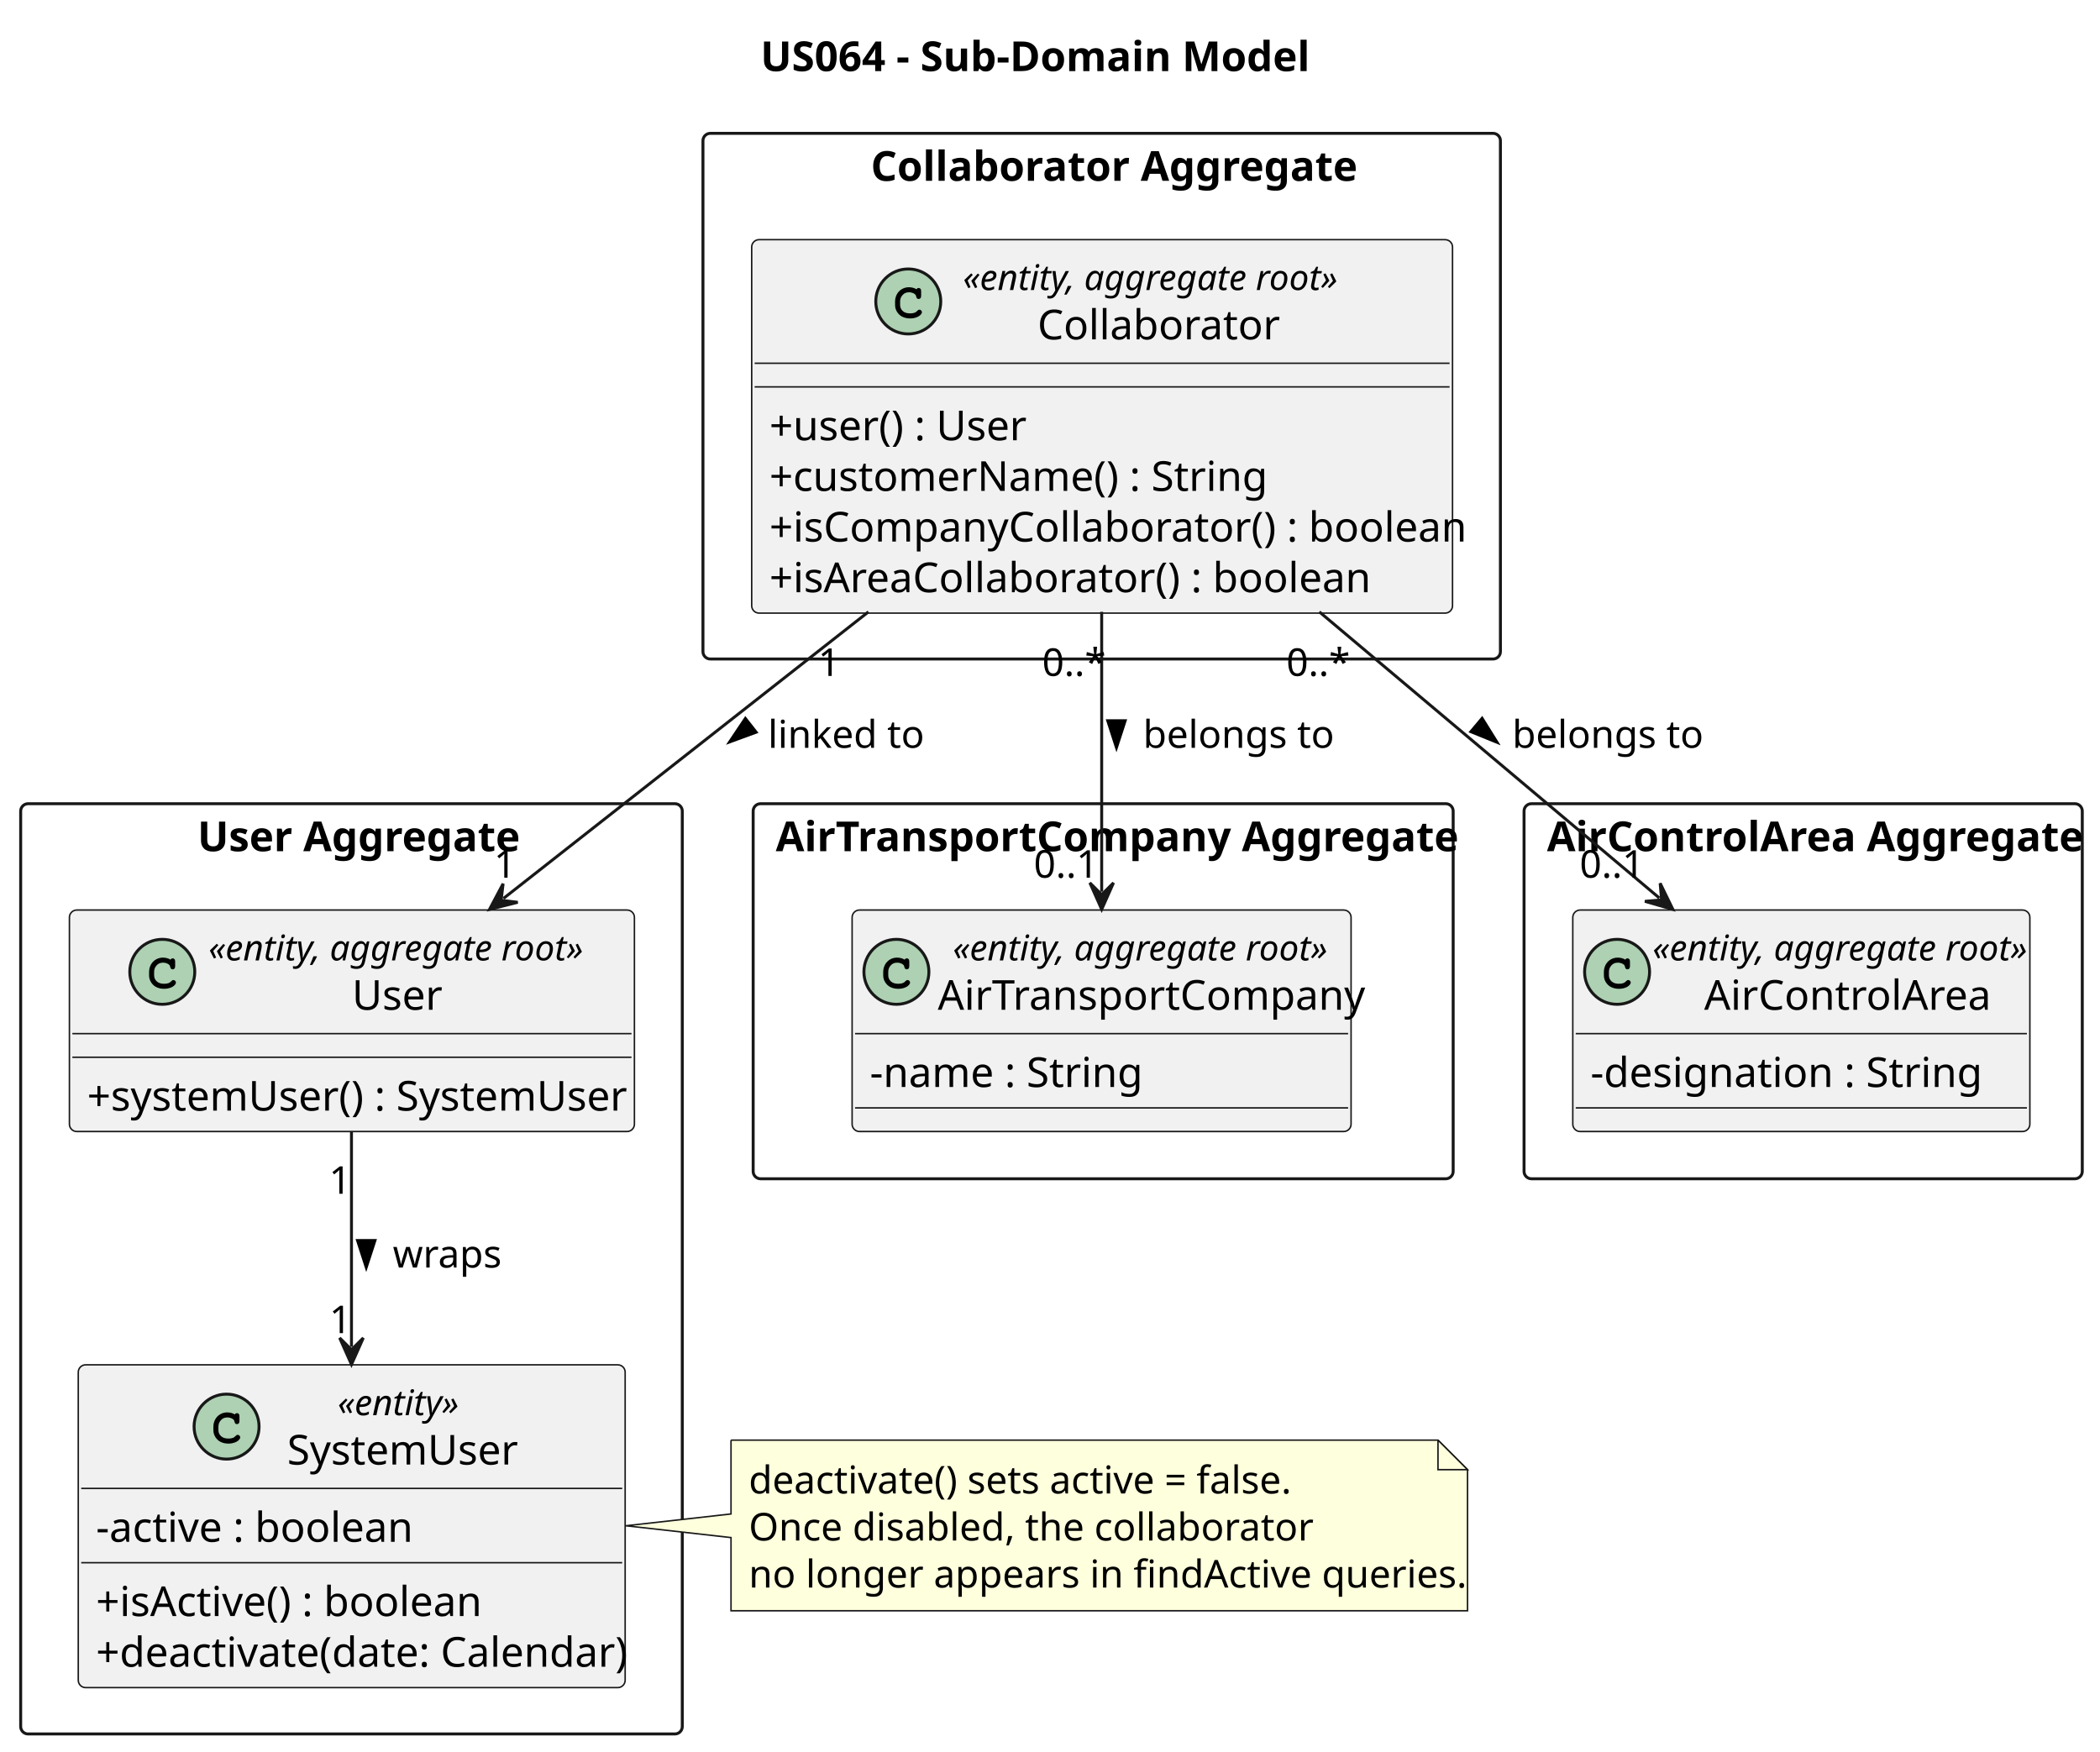
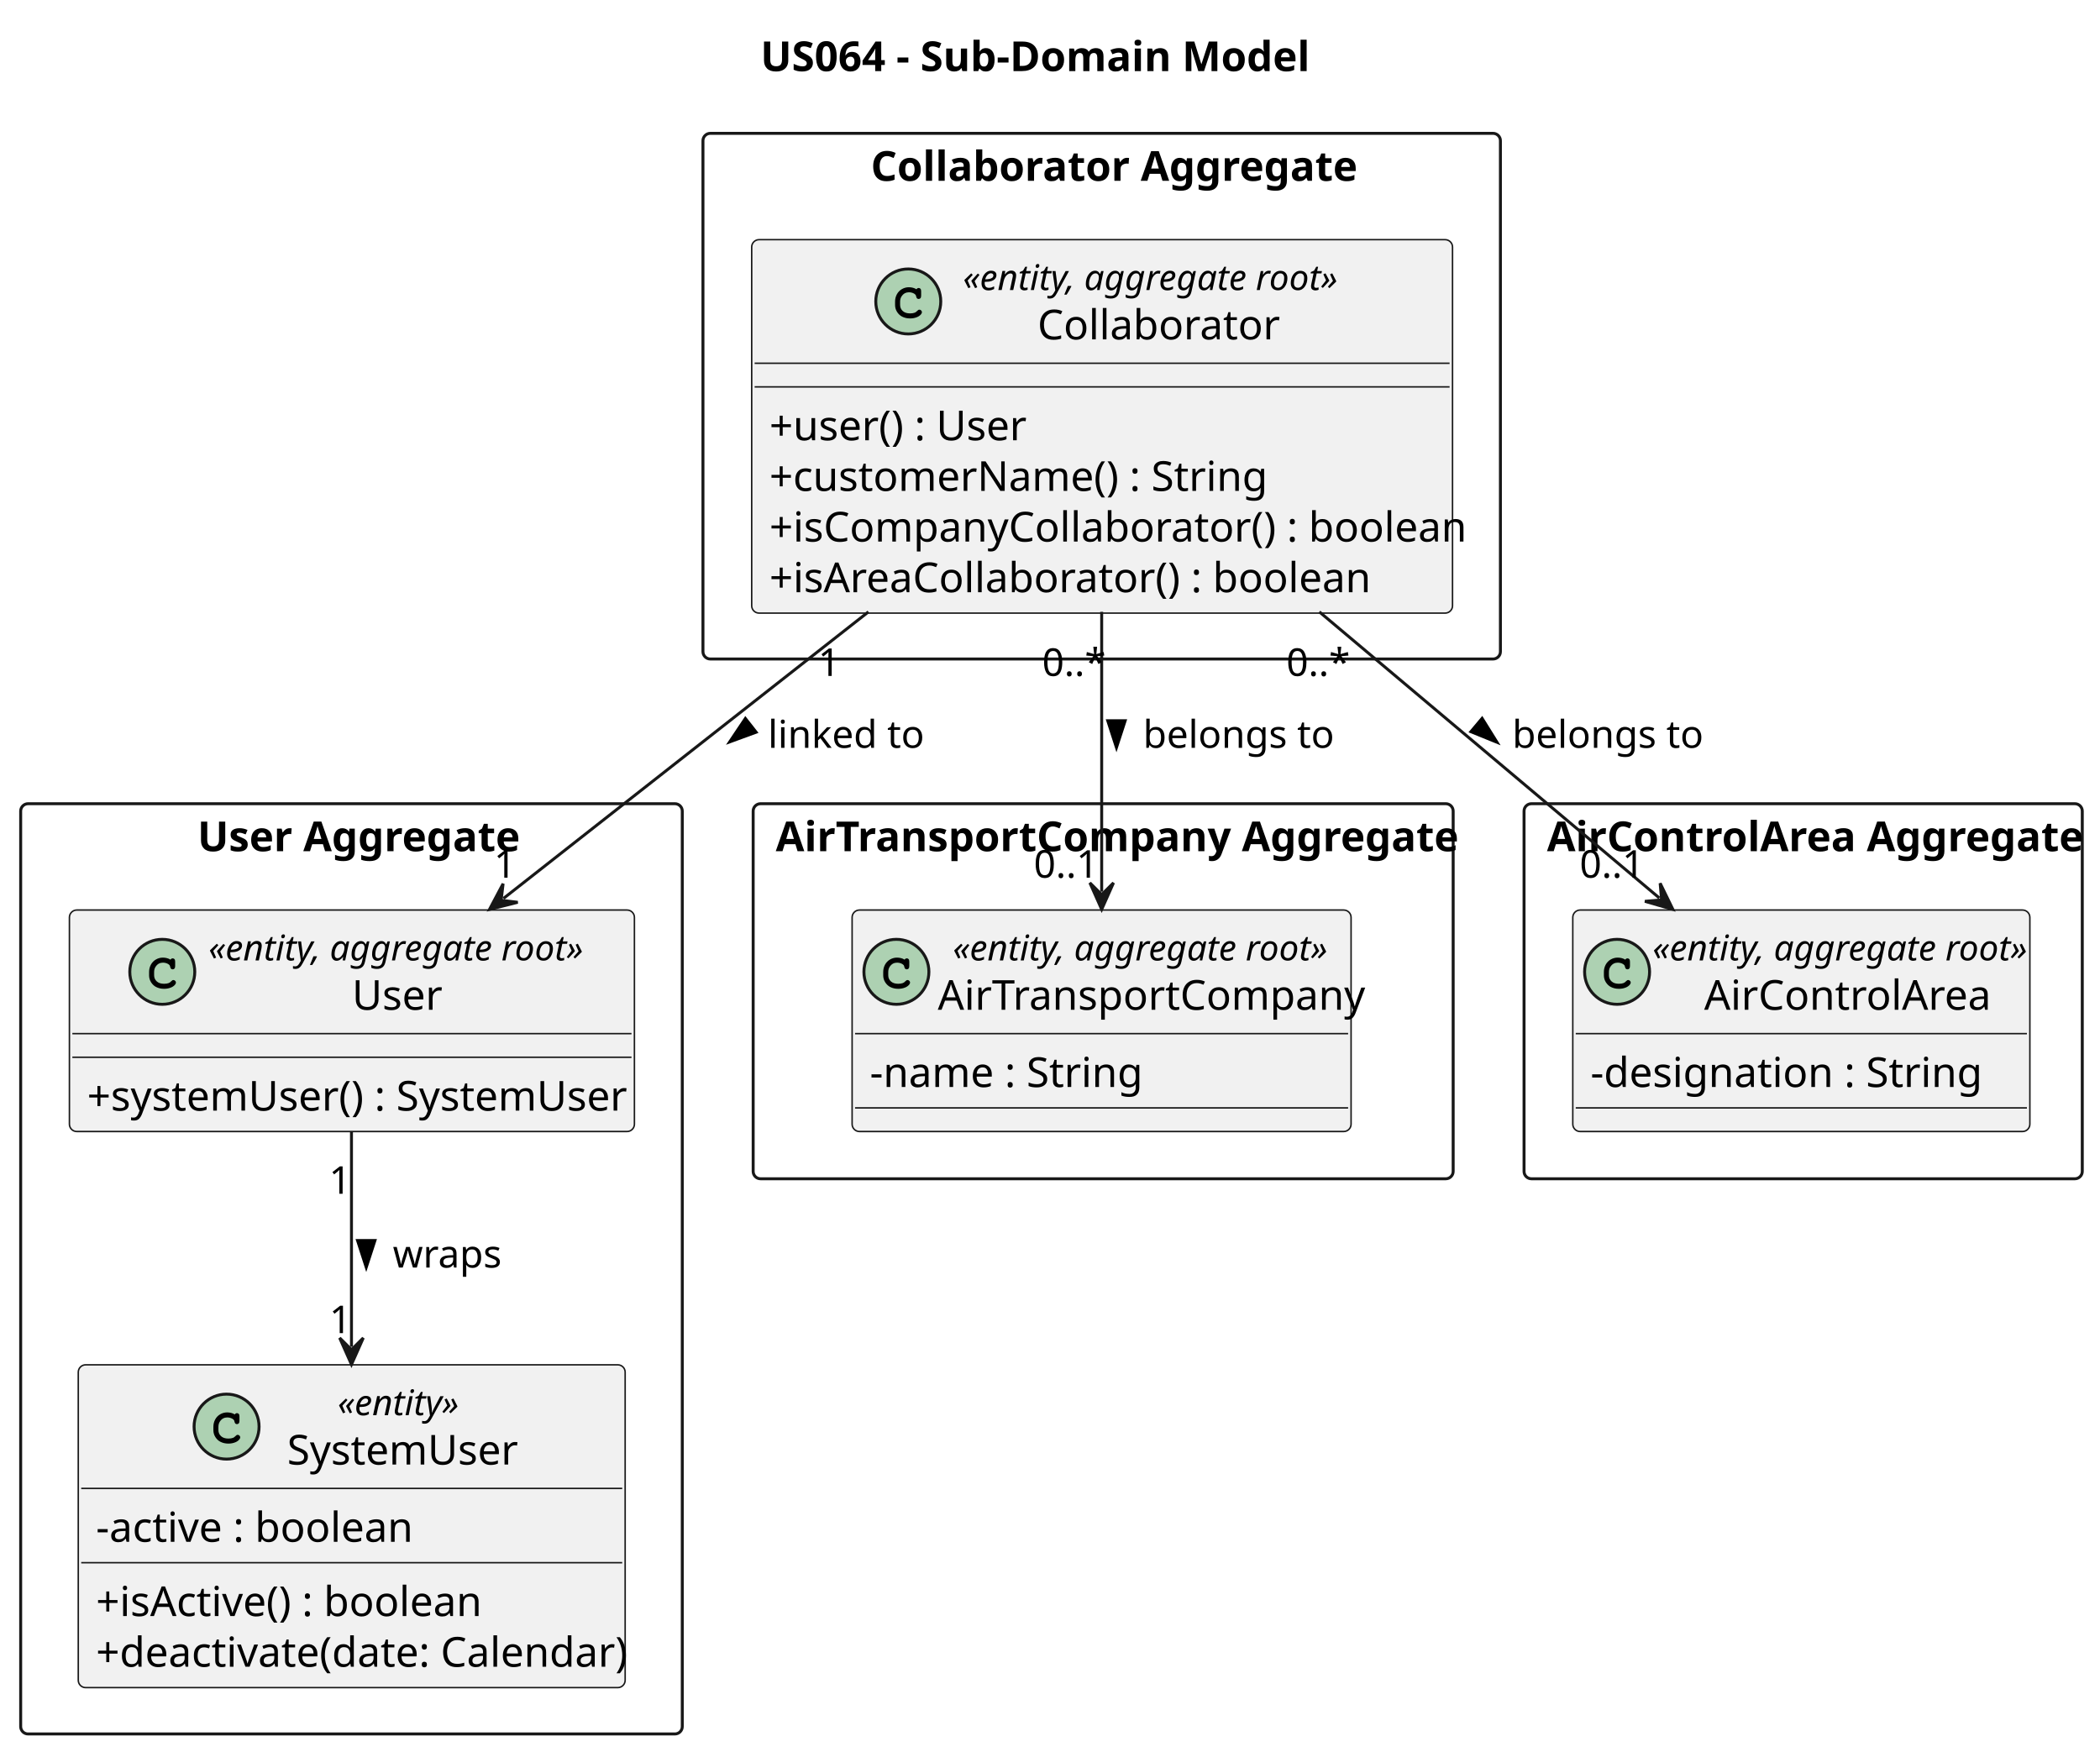
<svg xmlns="http://www.w3.org/2000/svg" contentStyleType="text/css" data-diagram-type="CLASS" height="593px" preserveAspectRatio="none" style="width:711px;height:593px;background:#FFFFFF;" version="1.1" viewBox="0 0 711 593" width="711px" zoomAndPan="magnify">
  <defs />
  <g>
    <g class="title" data-source-line="4">
      <text fill="#000000" font-family="sans-serif" font-size="14" font-weight="bold" lengthAdjust="spacing" textLength="182.02" x="257.49" y="24.075">US064 - Sub-Domain Model</text>
    </g>
    <g class="cluster" data-qualified-name="Collaborator Aggregate" data-source-line="6" id="ent0002">
      <rect fill="none" height="178" rx="2.5" ry="2.5" style="stroke:#181818;stroke-width:1;" width="270" x="238" y="45.151" />
      <text fill="#000000" font-family="sans-serif" font-size="14" font-weight="bold" lengthAdjust="spacing" textLength="156.352" x="294.824" y="61.227">Collaborator Aggregate</text>
    </g>
    <g class="cluster" data-qualified-name="User Aggregate" data-source-line="15" id="ent0004">
      <rect fill="none" height="315" rx="2.5" ry="2.5" style="stroke:#181818;stroke-width:1;" width="224" x="7" y="272.151" />
      <text fill="#000000" font-family="sans-serif" font-size="14" font-weight="bold" lengthAdjust="spacing" textLength="104.255" x="66.873" y="288.227">User Aggregate</text>
    </g>
    <g class="cluster" data-qualified-name="AirTransportCompany Aggregate" data-source-line="29" id="ent0008">
      <rect fill="none" height="127" rx="2.5" ry="2.5" style="stroke:#181818;stroke-width:1;" width="237" x="255" y="272.151" />
      <text fill="#000000" font-family="sans-serif" font-size="14" font-weight="bold" lengthAdjust="spacing" textLength="221.696" x="262.652" y="288.227">AirTransportCompany Aggregate</text>
    </g>
    <g class="cluster" data-qualified-name="AirControlArea Aggregate" data-source-line="35" id="ent0010">
      <rect fill="none" height="127" rx="2.5" ry="2.5" style="stroke:#181818;stroke-width:1;" width="189" x="516" y="272.151" />
      <text fill="#000000" font-family="sans-serif" font-size="14" font-weight="bold" lengthAdjust="spacing" textLength="173.469" x="523.766" y="288.227">AirControlArea Aggregate</text>
    </g>
    <g class="entity" data-qualified-name="Collaborator Aggregate.Collaborator" data-source-line="7" id="ent0003">
      <rect fill="#F1F1F1" height="126.458" rx="2.5" ry="2.5" style="stroke:#181818;stroke-width:0.5;" width="237.285" x="254.5" y="81.151" />
      <ellipse cx="307.515" cy="102.078" fill="#ADD1B2" rx="11" ry="11" style="stroke:#181818;stroke-width:1;" />
      <path d="M310.28,97.953 Q310.437,97.734 310.624,97.624 Q310.812,97.515 311.03,97.515 Q311.405,97.515 311.64,97.781 Q311.874,98.031 311.874,98.64 L311.874,100.093 Q311.874,100.703 311.64,100.968 Q311.405,101.234 311.03,101.234 Q310.687,101.234 310.483,101.031 Q310.28,100.843 310.171,100.328 Q310.124,99.968 309.937,99.781 Q309.608,99.406 308.999,99.187 Q308.39,98.968 307.765,98.968 Q306.999,98.968 306.358,99.296 Q305.733,99.624 305.233,100.374 Q304.749,101.124 304.749,102.156 L304.749,103.249 Q304.749,104.484 305.64,105.312 Q306.53,106.124 308.124,106.124 Q309.062,106.124 309.718,105.874 Q310.108,105.718 310.53,105.281 Q310.796,105.015 310.937,104.937 Q311.093,104.859 311.296,104.859 Q311.624,104.859 311.874,105.124 Q312.14,105.374 312.14,105.718 Q312.14,106.062 311.796,106.468 Q311.296,107.046 310.499,107.374 Q309.421,107.828 308.124,107.828 Q306.608,107.828 305.405,107.203 Q304.421,106.703 303.733,105.64 Q303.046,104.562 303.046,103.281 L303.046,102.124 Q303.046,100.796 303.655,99.656 Q304.28,98.499 305.374,97.89 Q306.468,97.265 307.702,97.265 Q308.437,97.265 309.077,97.437 Q309.733,97.593 310.28,97.953 Z " fill="#000000" />
      <text fill="#000000" font-family="sans-serif" font-size="12" font-style="italic" lengthAdjust="spacing" textLength="126.756" x="326.015" y="98.216">«entity, aggregate root»</text>
      <text fill="#000000" font-family="sans-serif" font-size="14" lengthAdjust="spacing" textLength="76.262" x="351.262" y="114.928">Collaborator</text>
      <line style="stroke:#181818;stroke-width:0.5;" x1="255.5" x2="490.785" y1="123.004" y2="123.004" />
      <line style="stroke:#181818;stroke-width:0.5;" x1="255.5" x2="490.785" y1="131.004" y2="131.004" />
      <text fill="#000000" font-family="sans-serif" font-size="14" lengthAdjust="spacing" textLength="85.962" x="260.5" y="149.079">+user() : User</text>
      <text fill="#000000" font-family="sans-serif" font-size="14" lengthAdjust="spacing" textLength="160.658" x="260.5" y="166.231">+customerName() : String</text>
      <text fill="#000000" font-family="sans-serif" font-size="14" lengthAdjust="spacing" textLength="225.285" x="260.5" y="183.382">+isCompanyCollaborator() : boolean</text>
      <text fill="#000000" font-family="sans-serif" font-size="14" lengthAdjust="spacing" textLength="194.94" x="260.5" y="200.533">+isAreaCollaborator() : boolean</text>
    </g>
    <g class="entity" data-qualified-name="User Aggregate.User" data-source-line="16" id="ent0005">
      <rect fill="#F1F1F1" height="75.004" rx="2.5" ry="2.5" style="stroke:#181818;stroke-width:0.5;" width="191.3" x="23.5" y="308.151" />
      <ellipse cx="54.945" cy="329.078" fill="#ADD1B2" rx="11" ry="11" style="stroke:#181818;stroke-width:1;" />
      <path d="M57.71,324.953 Q57.867,324.734 58.054,324.625 Q58.242,324.515 58.46,324.515 Q58.835,324.515 59.07,324.781 Q59.304,325.031 59.304,325.64 L59.304,327.093 Q59.304,327.703 59.07,327.968 Q58.835,328.234 58.46,328.234 Q58.117,328.234 57.913,328.031 Q57.71,327.843 57.601,327.328 Q57.554,326.968 57.367,326.781 Q57.038,326.406 56.429,326.187 Q55.82,325.968 55.195,325.968 Q54.429,325.968 53.788,326.296 Q53.163,326.625 52.663,327.375 Q52.179,328.125 52.179,329.156 L52.179,330.25 Q52.179,331.484 53.07,332.312 Q53.96,333.125 55.554,333.125 Q56.492,333.125 57.148,332.875 Q57.538,332.718 57.96,332.281 Q58.226,332.015 58.367,331.937 Q58.523,331.859 58.726,331.859 Q59.054,331.859 59.304,332.125 Q59.57,332.375 59.57,332.718 Q59.57,333.062 59.226,333.468 Q58.726,334.046 57.929,334.375 Q56.851,334.828 55.554,334.828 Q54.038,334.828 52.835,334.203 Q51.851,333.703 51.163,332.64 Q50.476,331.562 50.476,330.281 L50.476,329.125 Q50.476,327.796 51.085,326.656 Q51.71,325.5 52.804,324.89 Q53.898,324.265 55.132,324.265 Q55.867,324.265 56.507,324.437 Q57.163,324.593 57.71,324.953 Z " fill="#000000" />
      <text fill="#000000" font-family="sans-serif" font-size="12" font-style="italic" lengthAdjust="spacing" textLength="126.756" x="70.599" y="325.216">«entity, aggregate root»</text>
      <text fill="#000000" font-family="sans-serif" font-size="14" lengthAdjust="spacing" textLength="29.559" x="119.198" y="341.928">User</text>
      <line style="stroke:#181818;stroke-width:0.5;" x1="24.5" x2="213.8" y1="350.004" y2="350.004" />
      <line style="stroke:#181818;stroke-width:0.5;" x1="24.5" x2="213.8" y1="358.004" y2="358.004" />
      <text fill="#000000" font-family="sans-serif" font-size="14" lengthAdjust="spacing" textLength="179.3" x="29.5" y="376.079">+systemUser() : SystemUser</text>
    </g>
    <g class="entity" data-qualified-name="User Aggregate.SystemUser" data-source-line="20" id="ent0006">
      <rect fill="#F1F1F1" height="109.307" rx="2.5" ry="2.5" style="stroke:#181818;stroke-width:0.5;" width="185.161" x="26.5" y="462.151" />
      <ellipse cx="76.713" cy="483.078" fill="#ADD1B2" rx="11" ry="11" style="stroke:#181818;stroke-width:1;" />
      <path d="M79.479,478.953 Q79.635,478.734 79.823,478.625 Q80.01,478.515 80.229,478.515 Q80.604,478.515 80.838,478.781 Q81.073,479.031 81.073,479.64 L81.073,481.093 Q81.073,481.703 80.838,481.968 Q80.604,482.234 80.229,482.234 Q79.885,482.234 79.682,482.031 Q79.479,481.843 79.37,481.328 Q79.323,480.968 79.135,480.781 Q78.807,480.406 78.198,480.187 Q77.588,479.968 76.963,479.968 Q76.198,479.968 75.557,480.296 Q74.932,480.625 74.432,481.375 Q73.948,482.125 73.948,483.156 L73.948,484.25 Q73.948,485.484 74.838,486.312 Q75.729,487.125 77.323,487.125 Q78.26,487.125 78.916,486.875 Q79.307,486.718 79.729,486.281 Q79.995,486.015 80.135,485.937 Q80.291,485.859 80.495,485.859 Q80.823,485.859 81.073,486.125 Q81.338,486.375 81.338,486.718 Q81.338,487.062 80.995,487.468 Q80.495,488.046 79.698,488.375 Q78.62,488.828 77.323,488.828 Q75.807,488.828 74.604,488.203 Q73.62,487.703 72.932,486.64 Q72.245,485.562 72.245,484.281 L72.245,483.125 Q72.245,481.796 72.854,480.656 Q73.479,479.5 74.573,478.89 Q75.666,478.265 76.901,478.265 Q77.635,478.265 78.276,478.437 Q78.932,478.593 79.479,478.953 Z " fill="#000000" />
      <text fill="#000000" font-family="sans-serif" font-size="12" font-style="italic" lengthAdjust="spacing" textLength="42.029" x="114.316" y="479.216">«entity»</text>
      <text fill="#000000" font-family="sans-serif" font-size="14" lengthAdjust="spacing" textLength="76.234" x="97.213" y="495.928">SystemUser</text>
      <line style="stroke:#181818;stroke-width:0.5;" x1="27.5" x2="210.661" y1="504.004" y2="504.004" />
      <text fill="#000000" font-family="sans-serif" font-size="14" lengthAdjust="spacing" textLength="102.731" x="32.5" y="522.079">-active : boolean</text>
      <line style="stroke:#181818;stroke-width:0.5;" x1="27.5" x2="210.661" y1="529.155" y2="529.155" />
      <text fill="#000000" font-family="sans-serif" font-size="14" lengthAdjust="spacing" textLength="127.231" x="32.5" y="547.231">+isActive() : boolean</text>
      <text fill="#000000" font-family="sans-serif" font-size="14" lengthAdjust="spacing" textLength="173.161" x="32.5" y="564.382">+deactivate(date: Calendar)</text>
    </g>
    <g class="entity" data-qualified-name="AirTransportCompany Aggregate.AirTransportCompany" data-source-line="30" id="ent0009">
      <rect fill="#F1F1F1" height="75.004" rx="2.5" ry="2.5" style="stroke:#181818;stroke-width:0.5;" width="168.938" x="288.5" y="308.151" />
      <ellipse cx="303.5" cy="329.078" fill="#ADD1B2" rx="11" ry="11" style="stroke:#181818;stroke-width:1;" />
      <path d="M306.266,324.953 Q306.422,324.734 306.609,324.625 Q306.797,324.515 307.016,324.515 Q307.391,324.515 307.625,324.781 Q307.859,325.031 307.859,325.64 L307.859,327.093 Q307.859,327.703 307.625,327.968 Q307.391,328.234 307.016,328.234 Q306.672,328.234 306.469,328.031 Q306.266,327.843 306.156,327.328 Q306.109,326.968 305.922,326.781 Q305.594,326.406 304.984,326.187 Q304.375,325.968 303.75,325.968 Q302.984,325.968 302.344,326.296 Q301.719,326.625 301.219,327.375 Q300.734,328.125 300.734,329.156 L300.734,330.25 Q300.734,331.484 301.625,332.312 Q302.516,333.125 304.109,333.125 Q305.047,333.125 305.703,332.875 Q306.094,332.718 306.516,332.281 Q306.781,332.015 306.922,331.937 Q307.078,331.859 307.281,331.859 Q307.609,331.859 307.859,332.125 Q308.125,332.375 308.125,332.718 Q308.125,333.062 307.781,333.468 Q307.281,334.046 306.484,334.375 Q305.406,334.828 304.109,334.828 Q302.594,334.828 301.391,334.203 Q300.406,333.703 299.719,332.64 Q299.031,331.562 299.031,330.281 L299.031,329.125 Q299.031,327.796 299.641,326.656 Q300.266,325.5 301.359,324.89 Q302.453,324.265 303.688,324.265 Q304.422,324.265 305.062,324.437 Q305.719,324.593 306.266,324.953 Z " fill="#000000" />
      <text fill="#000000" font-family="sans-serif" font-size="12" font-style="italic" lengthAdjust="spacing" textLength="126.756" x="322.591" y="325.216">«entity, aggregate root»</text>
      <text fill="#000000" font-family="sans-serif" font-size="14" lengthAdjust="spacing" textLength="136.938" x="317.5" y="341.928">AirTransportCompany</text>
      <line style="stroke:#181818;stroke-width:0.5;" x1="289.5" x2="456.438" y1="350.004" y2="350.004" />
      <text fill="#000000" font-family="sans-serif" font-size="14" lengthAdjust="spacing" textLength="87.924" x="294.5" y="368.079">-name : String</text>
      <line style="stroke:#181818;stroke-width:0.5;" x1="289.5" x2="456.438" y1="375.155" y2="375.155" />
    </g>
    <g class="entity" data-qualified-name="AirControlArea Aggregate.AirControlArea" data-source-line="36" id="ent0011">
      <rect fill="#F1F1F1" height="75.004" rx="2.5" ry="2.5" style="stroke:#181818;stroke-width:0.5;" width="154.756" x="532.5" y="308.151" />
      <ellipse cx="547.5" cy="329.078" fill="#ADD1B2" rx="11" ry="11" style="stroke:#181818;stroke-width:1;" />
      <path d="M550.266,324.953 Q550.422,324.734 550.609,324.625 Q550.797,324.515 551.016,324.515 Q551.391,324.515 551.625,324.781 Q551.859,325.031 551.859,325.64 L551.859,327.093 Q551.859,327.703 551.625,327.968 Q551.391,328.234 551.016,328.234 Q550.672,328.234 550.469,328.031 Q550.266,327.843 550.156,327.328 Q550.109,326.968 549.922,326.781 Q549.594,326.406 548.984,326.187 Q548.375,325.968 547.75,325.968 Q546.984,325.968 546.344,326.296 Q545.719,326.625 545.219,327.375 Q544.734,328.125 544.734,329.156 L544.734,330.25 Q544.734,331.484 545.625,332.312 Q546.516,333.125 548.109,333.125 Q549.047,333.125 549.703,332.875 Q550.094,332.718 550.516,332.281 Q550.781,332.015 550.922,331.937 Q551.078,331.859 551.281,331.859 Q551.609,331.859 551.859,332.125 Q552.125,332.375 552.125,332.718 Q552.125,333.062 551.781,333.468 Q551.281,334.046 550.484,334.375 Q549.406,334.828 548.109,334.828 Q546.594,334.828 545.391,334.203 Q544.406,333.703 543.719,332.64 Q543.031,331.562 543.031,330.281 L543.031,329.125 Q543.031,327.796 543.641,326.656 Q544.266,325.5 545.359,324.89 Q546.453,324.265 547.688,324.265 Q548.422,324.265 549.062,324.437 Q549.719,324.593 550.266,324.953 Z " fill="#000000" />
      <text fill="#000000" font-family="sans-serif" font-size="12" font-style="italic" lengthAdjust="spacing" textLength="126.756" x="559.5" y="325.216">«entity, aggregate root»</text>
      <text fill="#000000" font-family="sans-serif" font-size="14" lengthAdjust="spacing" textLength="91.814" x="576.971" y="341.928">AirControlArea</text>
      <line style="stroke:#181818;stroke-width:0.5;" x1="533.5" x2="686.256" y1="350.004" y2="350.004" />
      <text fill="#000000" font-family="sans-serif" font-size="14" lengthAdjust="spacing" textLength="124.517" x="538.5" y="368.079">-designation : String</text>
      <line style="stroke:#181818;stroke-width:0.5;" x1="533.5" x2="686.256" y1="375.155" y2="375.155" />
    </g>
-     <g class="entity" data-qualified-name="GMN15" data-source-line="46" id="ent0016">
-       <path d="M247.5,487.651 L247.5,512.651 L211.9,516.651 L247.5,520.651 L247.5,545.43 A0,0 0 0 0 247.5,545.43 L496.863,545.43 A0,0 0 0 0 496.863,545.43 L496.863,497.651 L486.863,487.651 L247.5,487.651 A0,0 0 0 0 247.5,487.651" fill="#FEFFDD" style="stroke:#181818;stroke-width:0.5;" />
-       <path d="M486.863,487.651 L486.863,497.651 L496.863,497.651 L486.863,487.651" fill="#FEFFDD" style="stroke:#181818;stroke-width:0.5;" />
-       <text fill="#000000" font-family="sans-serif" font-size="13" lengthAdjust="spacing" textLength="178.833" x="253.5" y="505.721">deactivate() sets active = false.</text>
-       <text fill="#000000" font-family="sans-serif" font-size="13" lengthAdjust="spacing" textLength="179.943" x="253.5" y="521.648">Once disabled, the collaborator</text>
-       <text fill="#000000" font-family="sans-serif" font-size="13" lengthAdjust="spacing" textLength="228.363" x="253.5" y="537.574">no longer appears in findActive queries.</text>
-     </g>
    <g class="link" data-entity-1="ent0005" data-entity-2="ent0006" data-link-type="dependency" data-source-line="26" id="lnk7">
      <path codeLine="26" d="M119,383.321 C119,406.331 119,430.391 119,456.041" fill="none" id="User-to-SystemUser" style="stroke:#181818;stroke-width:1;" />
      <polygon fill="#181818" points="119,462.041,123,453.041,119,457.041,115,453.041,119,462.041" style="stroke:#181818;stroke-width:1;" />
      <polygon fill="#000000" points="124,429.115,126.939,420.069,121.061,420.069,124,429.115" style="stroke:#000000;stroke-width:1;" />
      <text fill="#000000" font-family="sans-serif" font-size="13" lengthAdjust="spacing" textLength="34.677" x="133" y="429.221">wraps</text>
      <text fill="#000000" font-family="sans-serif" font-size="13" lengthAdjust="spacing" textLength="7.23" x="111.392" y="404.234">1</text>
      <text fill="#000000" font-family="sans-serif" font-size="13" lengthAdjust="spacing" textLength="7.23" x="111.513" y="451.421">1</text>
    </g>
    <g class="link" data-entity-1="ent0003" data-entity-2="ent0005" data-link-type="dependency" data-source-line="41" id="lnk12">
      <path codeLine="41" d="M294.03,207.181 C251.94,240.241 206.319,276.065 170.449,304.236" fill="none" id="Collaborator-to-User" style="stroke:#181818;stroke-width:1;" />
      <polygon fill="#181818" points="165.73,307.941,175.279,305.529,169.662,304.853,170.338,299.237,165.73,307.941" style="stroke:#181818;stroke-width:1;" />
      <polygon fill="#000000" points="247.068,251.203,255.996,247.927,252.366,243.305,247.068,251.203" style="stroke:#000000;stroke-width:1;" />
      <text fill="#000000" font-family="sans-serif" font-size="13" lengthAdjust="spacing" textLength="48.42" x="260" y="253.221">linked to</text>
      <text fill="#000000" font-family="sans-serif" font-size="13" lengthAdjust="spacing" textLength="7.23" x="276.976" y="228.876">1</text>
      <text fill="#000000" font-family="sans-serif" font-size="13" lengthAdjust="spacing" textLength="7.23" x="167.234" y="297.201">1</text>
    </g>
    <g class="link" data-entity-1="ent0003" data-entity-2="ent0009" data-link-type="dependency" data-source-line="42" id="lnk13">
      <path codeLine="42" d="M373,207.181 C373,240.241 373,273.771 373,301.941" fill="none" id="Collaborator-to-AirTransportCompany" style="stroke:#181818;stroke-width:1;" />
      <polygon fill="#181818" points="373,307.941,377,298.941,373,302.941,369,298.941,373,307.941" style="stroke:#181818;stroke-width:1;" />
      <polygon fill="#000000" points="378,253.114,380.939,244.069,375.061,244.069,378,253.114" style="stroke:#000000;stroke-width:1;" />
      <text fill="#000000" font-family="sans-serif" font-size="13" lengthAdjust="spacing" textLength="59.992" x="387" y="253.221">belongs to</text>
      <text fill="#000000" font-family="sans-serif" font-size="13" lengthAdjust="spacing" textLength="19.513" x="352.856" y="228.876">0..*</text>
      <text fill="#000000" font-family="sans-serif" font-size="13" lengthAdjust="spacing" textLength="21.684" x="350.006" y="297.201">0..1</text>
    </g>
    <g class="link" data-entity-1="ent0003" data-entity-2="ent0011" data-link-type="dependency" data-source-line="43" id="lnk14">
      <path codeLine="43" d="M446.69,207.181 C485.96,240.241 528.34,275.907 561.8,304.077" fill="none" id="Collaborator-to-AirControlArea" style="stroke:#181818;stroke-width:1;" />
      <polygon fill="#181818" points="566.39,307.941,562.081,299.085,562.565,304.721,556.929,305.205,566.39,307.941" style="stroke:#181818;stroke-width:1;" />
      <polygon fill="#000000" points="506.825,251.334,501.798,243.261,498.013,247.758,506.825,251.334" style="stroke:#000000;stroke-width:1;" />
      <text fill="#000000" font-family="sans-serif" font-size="13" lengthAdjust="spacing" textLength="59.992" x="512" y="253.221">belongs to</text>
      <text fill="#000000" font-family="sans-serif" font-size="13" lengthAdjust="spacing" textLength="19.513" x="435.527" y="228.876">0..*</text>
      <text fill="#000000" font-family="sans-serif" font-size="13" lengthAdjust="spacing" textLength="21.684" x="534.828" y="297.201">0..1</text>
    </g>
  </g>
</svg>
